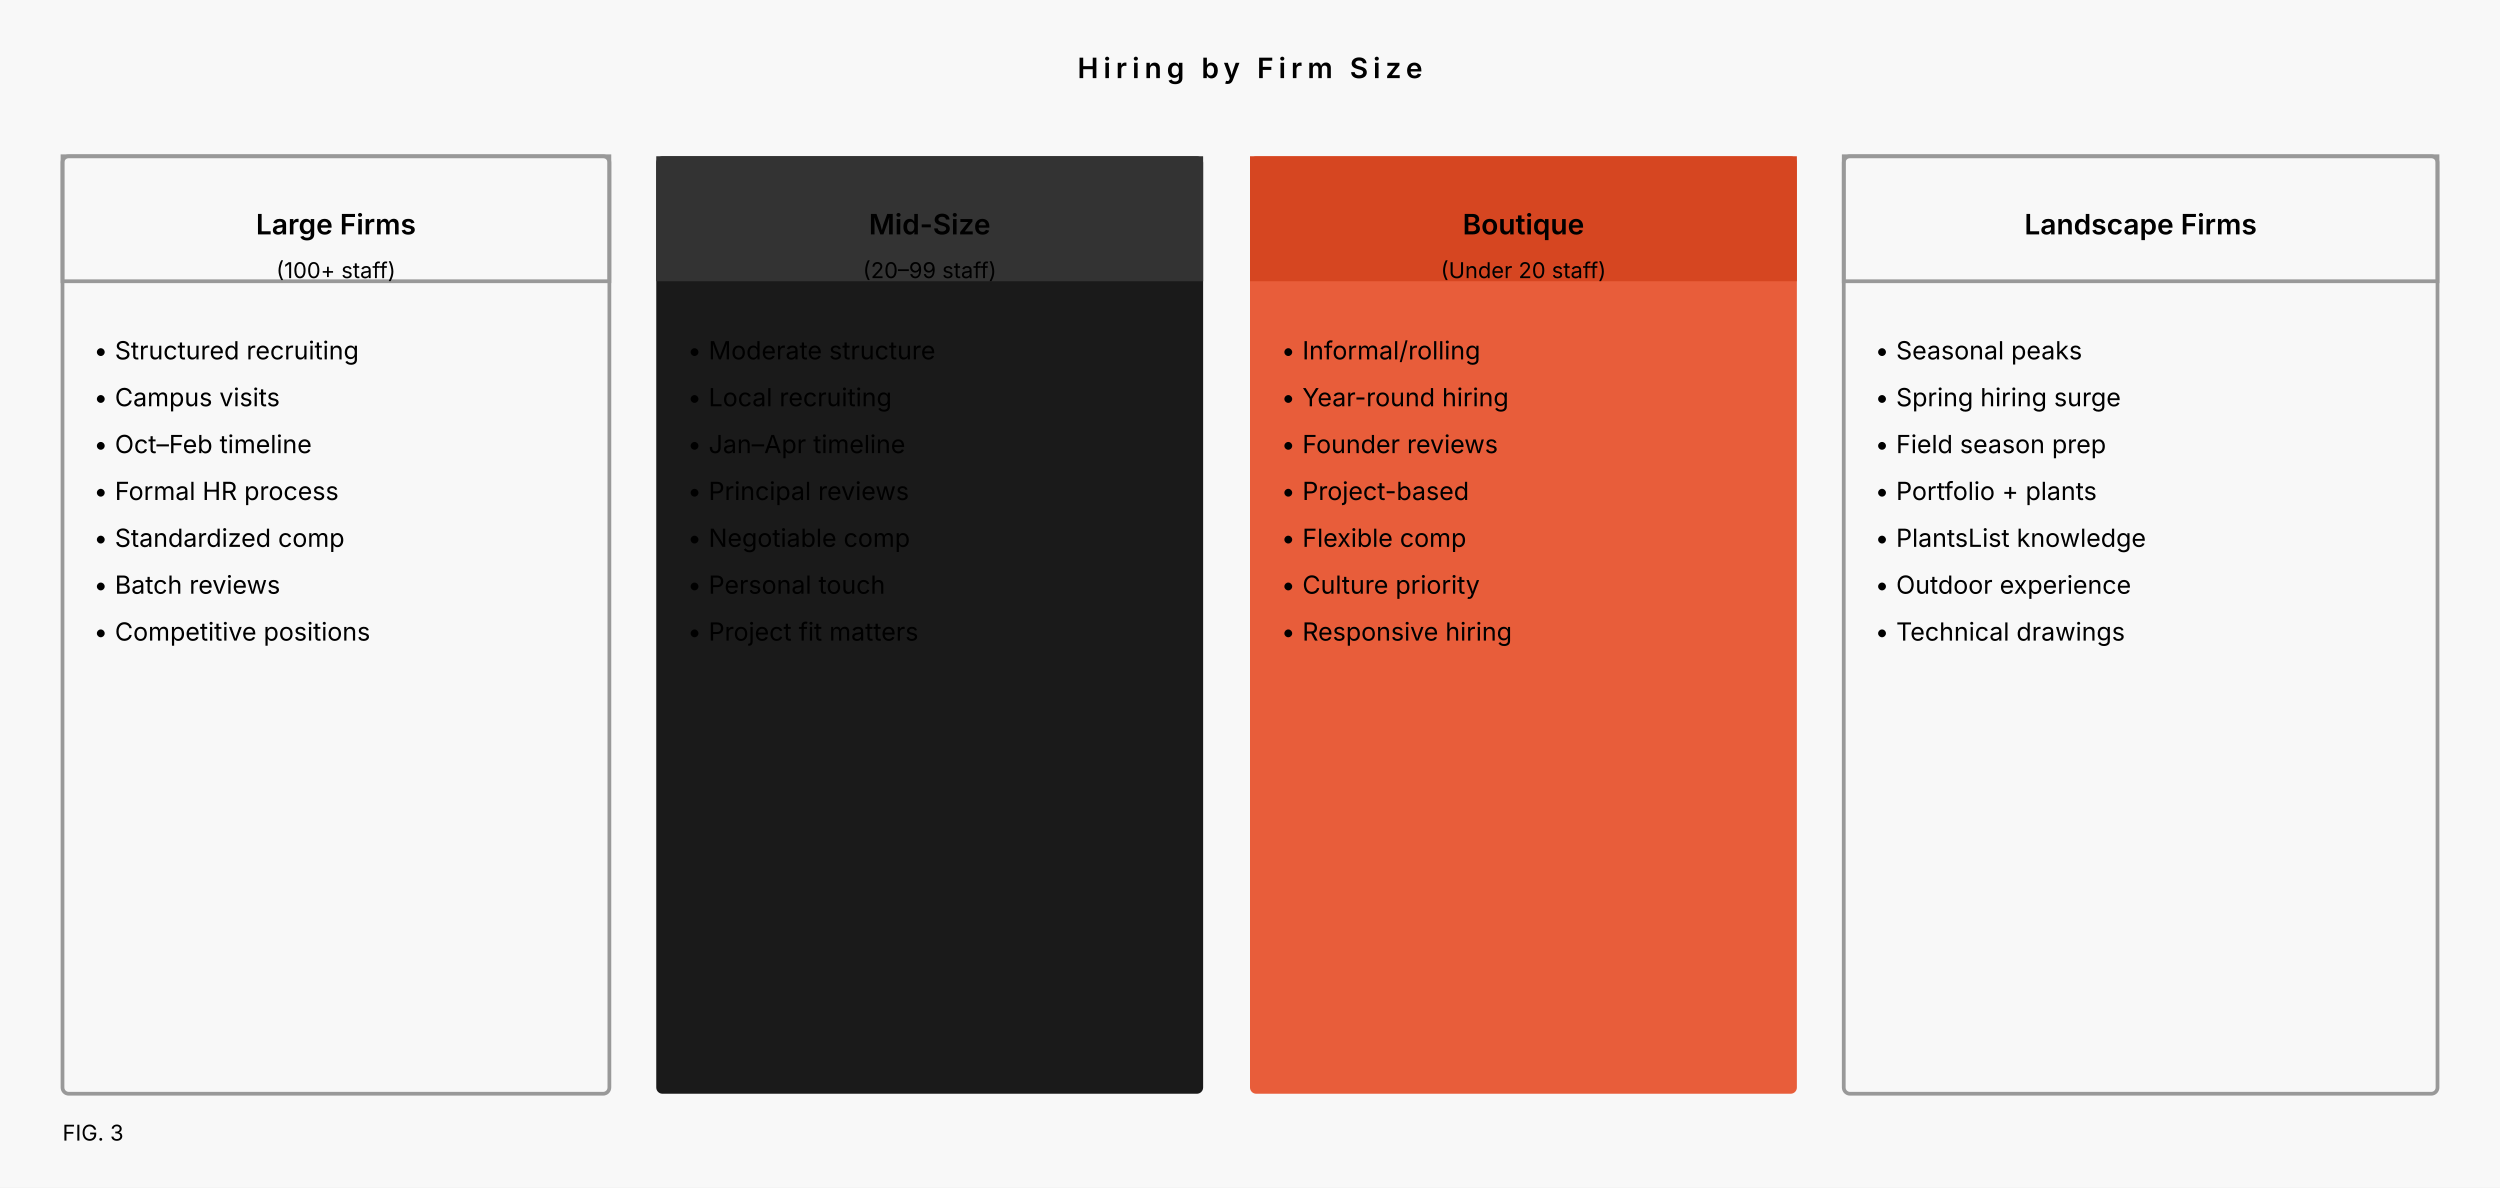
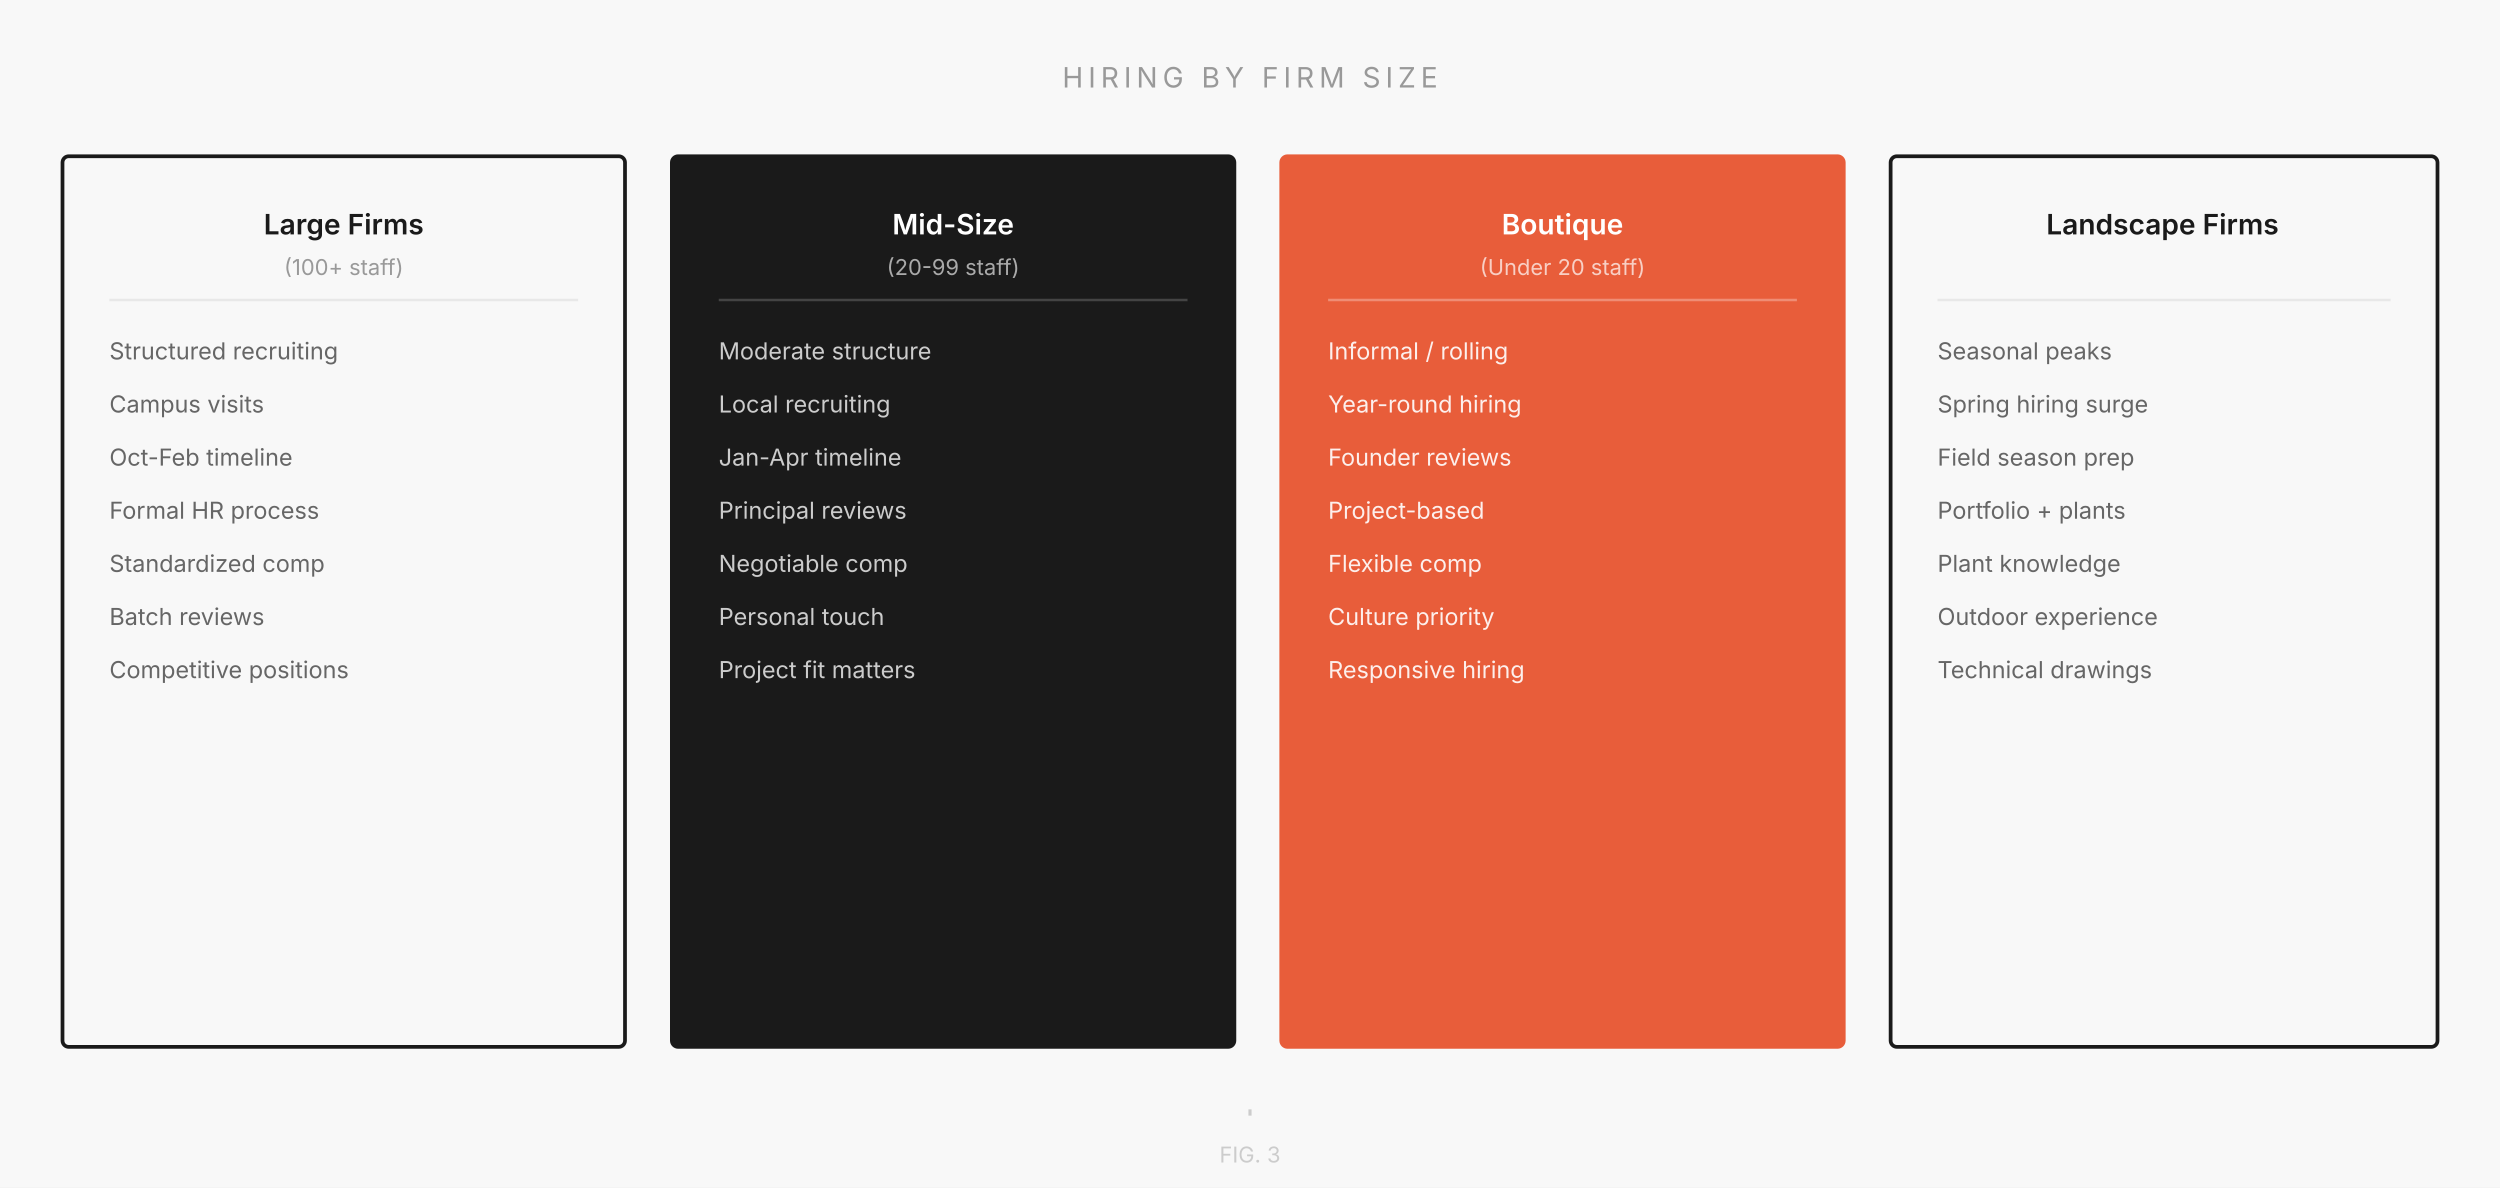
<svg xmlns="http://www.w3.org/2000/svg" viewBox="0 0 800 380">
  <defs>
    <style>
-       .title { font-family: Inter, -apple-system, system-ui, sans-serif; font-size: 9px; font-weight: 600; letter-spacing: 1.6px; text-transform: uppercase; color: #999; text-anchor: middle; }
-       .column-title { font-family: Inter, -apple-system, system-ui, sans-serif; font-size: 9px; font-weight: 600; color: white; text-anchor: middle; }
-       .column-title-outline { font-family: Inter, -apple-system, system-ui, sans-serif; font-size: 9px; font-weight: 600; color: #1a1a1a; text-anchor: middle; }
-       .column-content { font-family: Inter, -apple-system, system-ui, sans-serif; font-size: 8px; color: #666; text-anchor: start; line-height: 1.4; }
-       .column-content-white { font-family: Inter, -apple-system, system-ui, sans-serif; font-size: 8px; color: white; text-anchor: start; line-height: 1.4; }
-       .fig-label { font-family: Inter, -apple-system, system-ui, sans-serif; font-size: 7px; color: #ccc; }
+       text { font-family: Inter, -apple-system, system-ui, sans-serif; }
    </style>
  </defs>
  <rect width="800" height="380" fill="#f8f8f8" />
-   <text x="400" y="25" class="title">Hiring by Firm Size</text>
-   <rect x="20" y="50" width="175" height="300" fill="none" stroke="#999" stroke-width="1.2" rx="2" />
-   <rect x="20" y="50" width="175" height="40" fill="none" stroke="#999" stroke-width="1.2" />
-   <text x="107.5" y="75" class="column-title-outline">Large Firms</text>
-   <text x="107.5" y="89" style="font-family: Inter, -apple-system, system-ui, sans-serif; font-size: 7px; color: #999; text-anchor: middle;">(100+ staff)</text>
-   <text x="30" y="115" class="column-content">• Structured recruiting</text>
-   <text x="30" y="130" class="column-content">• Campus visits</text>
-   <text x="30" y="145" class="column-content">• Oct–Feb timeline</text>
-   <text x="30" y="160" class="column-content">• Formal HR process</text>
-   <text x="30" y="175" class="column-content">• Standardized comp</text>
-   <text x="30" y="190" class="column-content">• Batch reviews</text>
-   <text x="30" y="205" class="column-content">• Competitive positions</text>
-   <rect x="210" y="50" width="175" height="300" fill="#1a1a1a" rx="2" />
-   <rect x="210" y="50" width="175" height="40" fill="#333" />
-   <text x="297.5" y="75" class="column-title">Mid-Size</text>
-   <text x="297.5" y="89" style="font-family: Inter, -apple-system, system-ui, sans-serif; font-size: 7px; color: #999; text-anchor: middle;">(20–99 staff)</text>
-   <text x="220" y="115" class="column-content-white">• Moderate structure</text>
-   <text x="220" y="130" class="column-content-white">• Local recruiting</text>
-   <text x="220" y="145" class="column-content-white">• Jan–Apr timeline</text>
-   <text x="220" y="160" class="column-content-white">• Principal reviews</text>
-   <text x="220" y="175" class="column-content-white">• Negotiable comp</text>
-   <text x="220" y="190" class="column-content-white">• Personal touch</text>
-   <text x="220" y="205" class="column-content-white">• Project fit matters</text>
-   <rect x="400" y="50" width="175" height="300" fill="#E85D3A" rx="2" />
-   <rect x="400" y="50" width="175" height="40" fill="#d64621" />
-   <text x="487.5" y="75" class="column-title">Boutique</text>
-   <text x="487.5" y="89" style="font-family: Inter, -apple-system, system-ui, sans-serif; font-size: 7px; color: white; text-anchor: middle;">(Under 20 staff)</text>
-   <text x="410" y="115" class="column-content-white">• Informal/rolling</text>
-   <text x="410" y="130" class="column-content-white">• Year-round hiring</text>
-   <text x="410" y="145" class="column-content-white">• Founder reviews</text>
-   <text x="410" y="160" class="column-content-white">• Project-based</text>
-   <text x="410" y="175" class="column-content-white">• Flexible comp</text>
-   <text x="410" y="190" class="column-content-white">• Culture priority</text>
-   <text x="410" y="205" class="column-content-white">• Responsive hiring</text>
-   <rect x="590" y="50" width="190" height="300" fill="none" stroke="#999" stroke-width="1.2" rx="2" />
-   <rect x="590" y="50" width="190" height="40" fill="none" stroke="#999" stroke-width="1.2" />
-   <text x="685" y="75" class="column-title-outline">Landscape Firms</text>
-   <text x="600" y="115" class="column-content">• Seasonal peaks</text>
-   <text x="600" y="130" class="column-content">• Spring hiring surge</text>
-   <text x="600" y="145" class="column-content">• Field season prep</text>
-   <text x="600" y="160" class="column-content">• Portfolio + plants</text>
-   <text x="600" y="175" class="column-content">• PlantsList knowledge</text>
-   <text x="600" y="190" class="column-content">• Outdoor experience</text>
-   <text x="600" y="205" class="column-content">• Technical drawings</text>
-   <text x="20" y="365" class="fig-label">FIG. 3</text>
+   <text x="400" y="28" font-size="9" font-weight="400" letter-spacing="1.6" fill="#999" text-anchor="middle">HIRING BY FIRM SIZE</text>
+   <rect x="20" y="50" width="180" height="285" fill="none" stroke="#1a1a1a" stroke-width="1.2" rx="2" />
+   <text x="110" y="75" font-size="9" font-weight="600" fill="#1a1a1a" text-anchor="middle">Large Firms</text>
+   <text x="110" y="88" font-size="7" fill="#999" text-anchor="middle">(100+ staff)</text>
+   <line x1="35" y1="96" x2="185" y2="96" stroke="#e8e8e8" stroke-width="0.8" />
+   <text x="35" y="115" font-size="7.5" fill="#666">Structured recruiting</text>
+   <text x="35" y="132" font-size="7.5" fill="#666">Campus visits</text>
+   <text x="35" y="149" font-size="7.5" fill="#666">Oct-Feb timeline</text>
+   <text x="35" y="166" font-size="7.5" fill="#666">Formal HR process</text>
+   <text x="35" y="183" font-size="7.5" fill="#666">Standardized comp</text>
+   <text x="35" y="200" font-size="7.5" fill="#666">Batch reviews</text>
+   <text x="35" y="217" font-size="7.5" fill="#666">Competitive positions</text>
+   <rect x="215" y="50" width="180" height="285" fill="#1a1a1a" stroke="#1a1a1a" stroke-width="1.2" rx="2" />
+   <text x="305" y="75" font-size="9" font-weight="600" fill="#ffffff" text-anchor="middle">Mid-Size</text>
+   <text x="305" y="88" font-size="7" fill="#aaa" text-anchor="middle">(20-99 staff)</text>
+   <line x1="230" y1="96" x2="380" y2="96" stroke="#444" stroke-width="0.8" />
+   <text x="230" y="115" font-size="7.5" fill="#ccc">Moderate structure</text>
+   <text x="230" y="132" font-size="7.5" fill="#ccc">Local recruiting</text>
+   <text x="230" y="149" font-size="7.5" fill="#ccc">Jan-Apr timeline</text>
+   <text x="230" y="166" font-size="7.5" fill="#ccc">Principal reviews</text>
+   <text x="230" y="183" font-size="7.5" fill="#ccc">Negotiable comp</text>
+   <text x="230" y="200" font-size="7.5" fill="#ccc">Personal touch</text>
+   <text x="230" y="217" font-size="7.5" fill="#ccc">Project fit matters</text>
+   <rect x="410" y="50" width="180" height="285" fill="#E85D3A" stroke="#E85D3A" stroke-width="1.2" rx="2" />
+   <text x="500" y="75" font-size="9" font-weight="600" fill="#ffffff" text-anchor="middle">Boutique</text>
+   <text x="500" y="88" font-size="7" fill="rgba(255,255,255,0.7)" text-anchor="middle">(Under 20 staff)</text>
+   <line x1="425" y1="96" x2="575" y2="96" stroke="rgba(255,255,255,0.3)" stroke-width="0.8" />
+   <text x="425" y="115" font-size="7.5" fill="rgba(255,255,255,0.9)">Informal / rolling</text>
+   <text x="425" y="132" font-size="7.5" fill="rgba(255,255,255,0.9)">Year-round hiring</text>
+   <text x="425" y="149" font-size="7.5" fill="rgba(255,255,255,0.9)">Founder reviews</text>
+   <text x="425" y="166" font-size="7.5" fill="rgba(255,255,255,0.9)">Project-based</text>
+   <text x="425" y="183" font-size="7.5" fill="rgba(255,255,255,0.9)">Flexible comp</text>
+   <text x="425" y="200" font-size="7.5" fill="rgba(255,255,255,0.9)">Culture priority</text>
+   <text x="425" y="217" font-size="7.5" fill="rgba(255,255,255,0.9)">Responsive hiring</text>
+   <rect x="605" y="50" width="175" height="285" fill="none" stroke="#1a1a1a" stroke-width="1.2" rx="2" />
+   <text x="692" y="75" font-size="9" font-weight="600" fill="#1a1a1a" text-anchor="middle">Landscape Firms</text>
+   <line x1="620" y1="96" x2="765" y2="96" stroke="#e8e8e8" stroke-width="0.8" />
+   <text x="620" y="115" font-size="7.5" fill="#666">Seasonal peaks</text>
+   <text x="620" y="132" font-size="7.5" fill="#666">Spring hiring surge</text>
+   <text x="620" y="149" font-size="7.5" fill="#666">Field season prep</text>
+   <text x="620" y="166" font-size="7.5" fill="#666">Portfolio + plants</text>
+   <text x="620" y="183" font-size="7.5" fill="#666">Plant knowledge</text>
+   <text x="620" y="200" font-size="7.5" fill="#666">Outdoor experience</text>
+   <text x="620" y="217" font-size="7.5" fill="#666">Technical drawings</text>
+   <line x1="400" y1="355" x2="400" y2="357" stroke="#ccc" stroke-width="1" />
+   <text x="400" y="372" font-size="7" fill="#ccc" text-anchor="middle">FIG. 3</text>
</svg>
